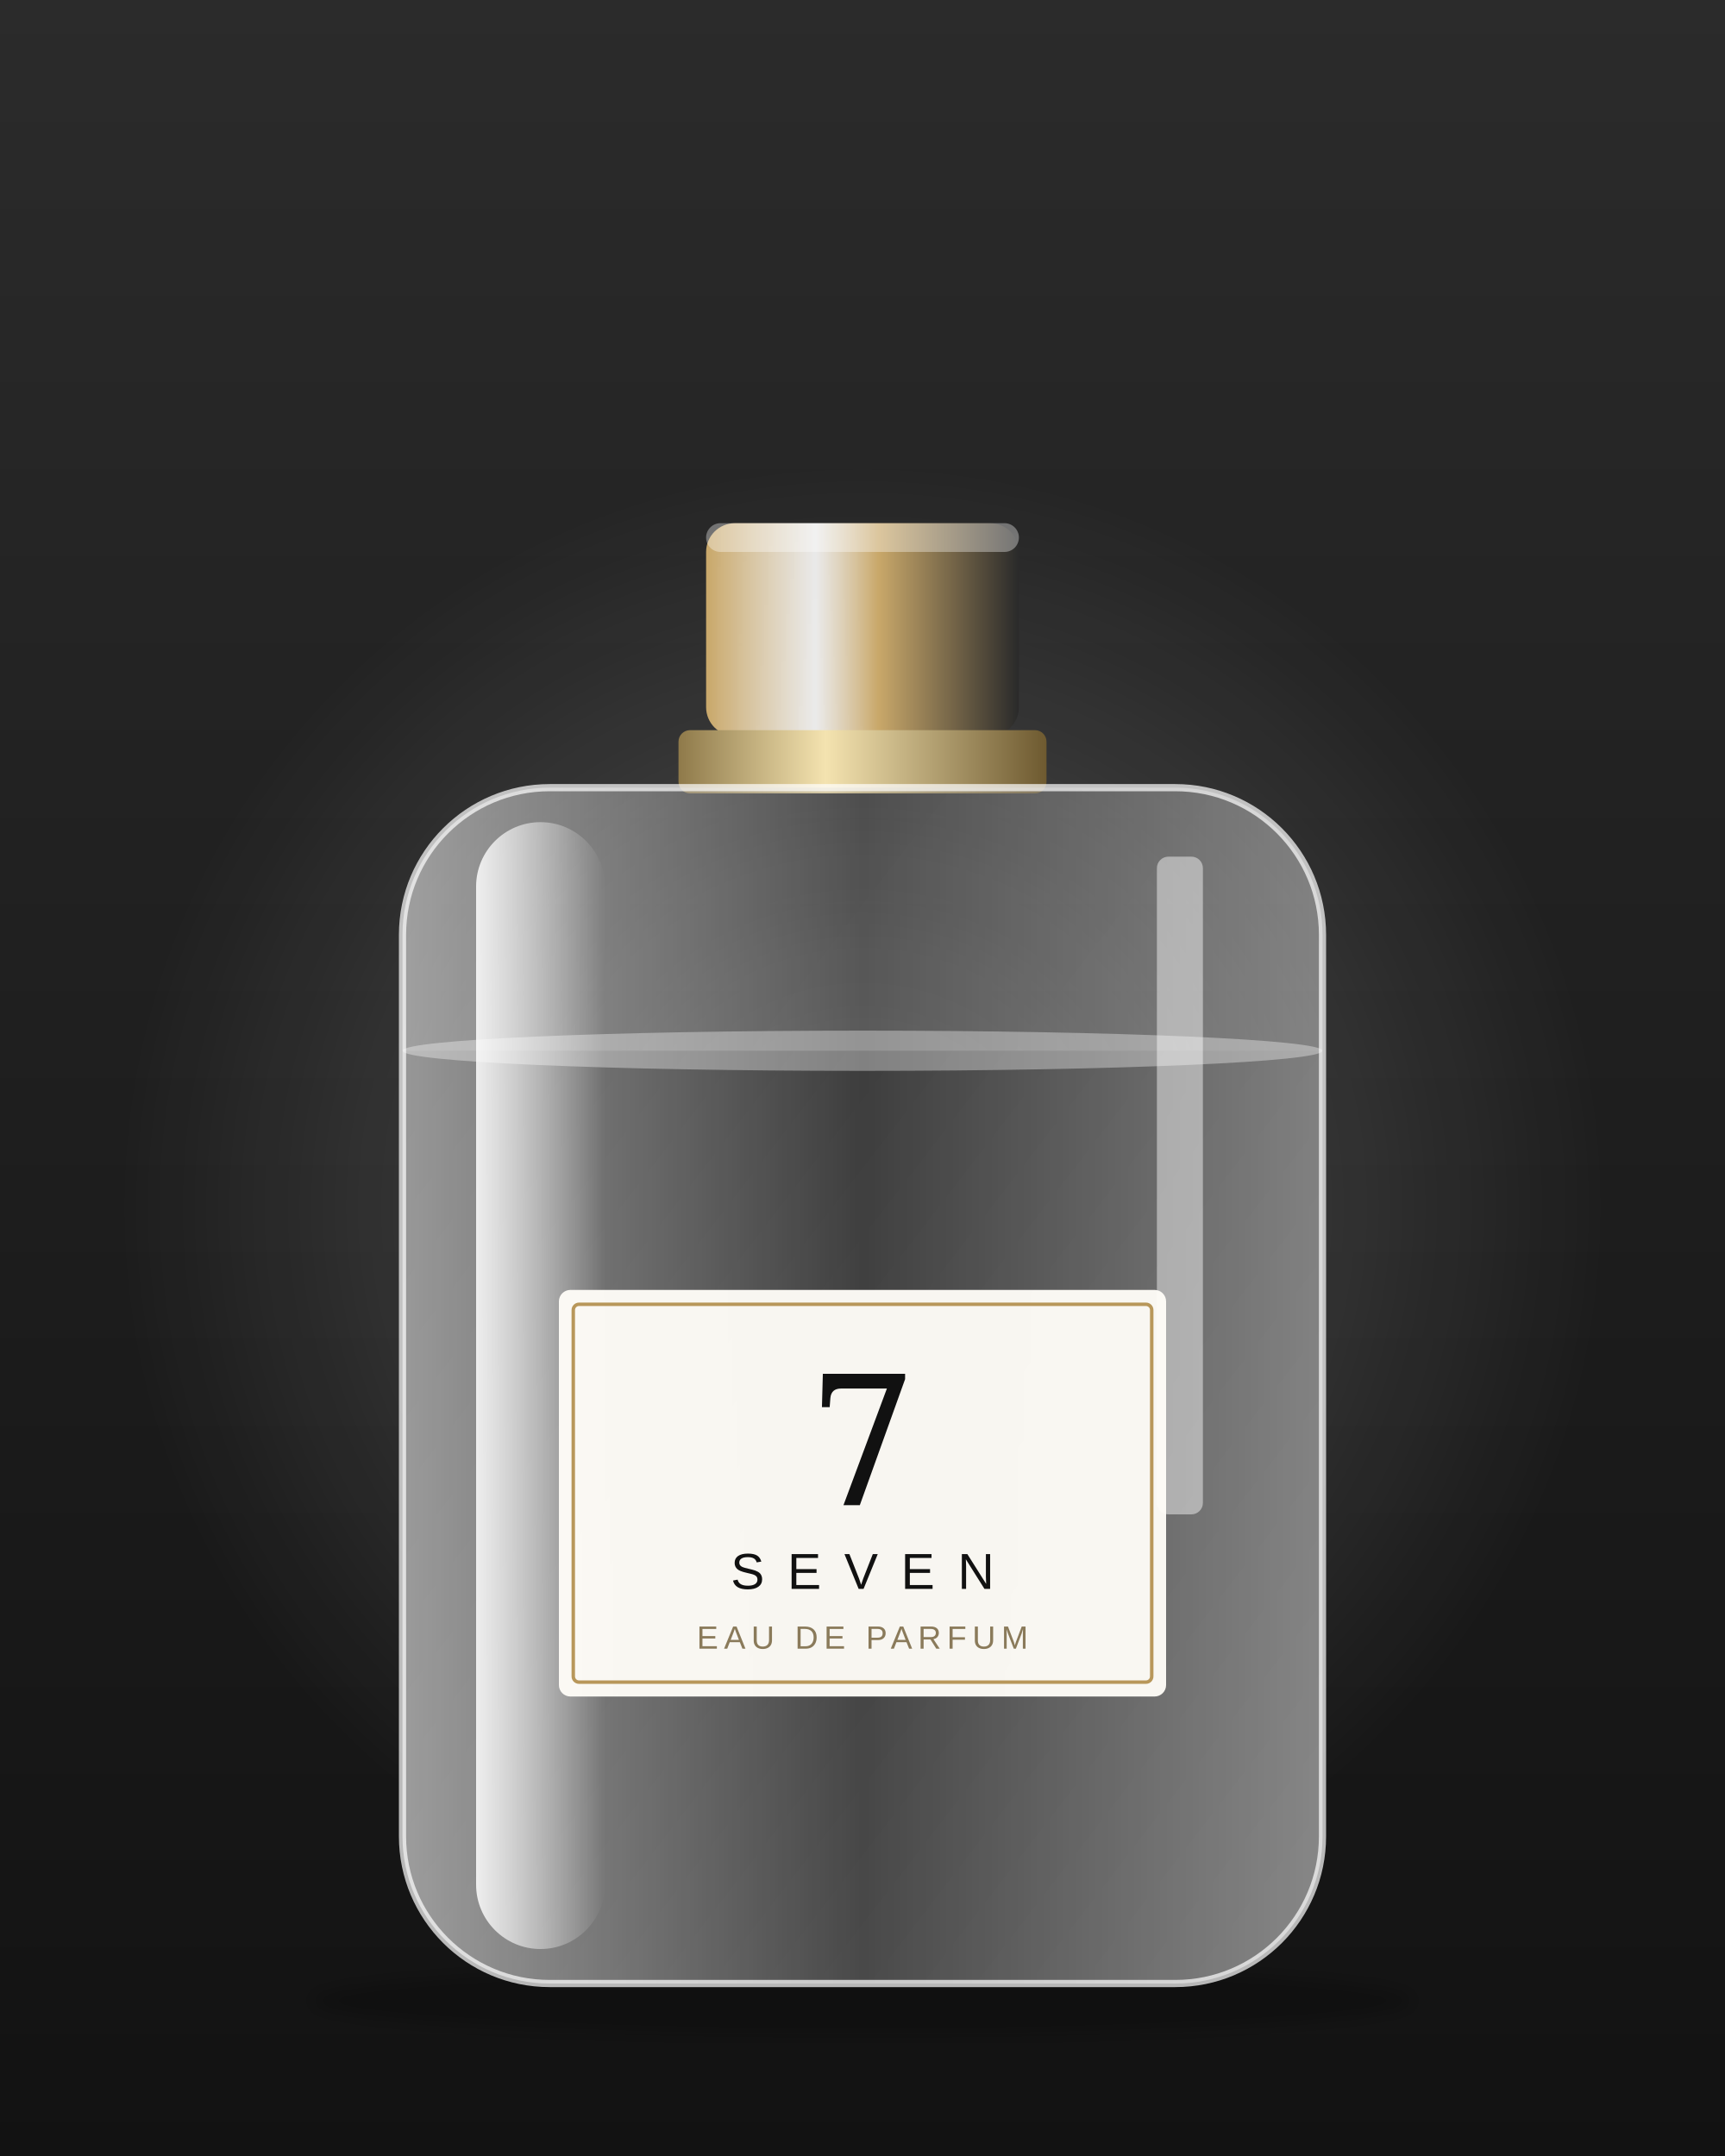
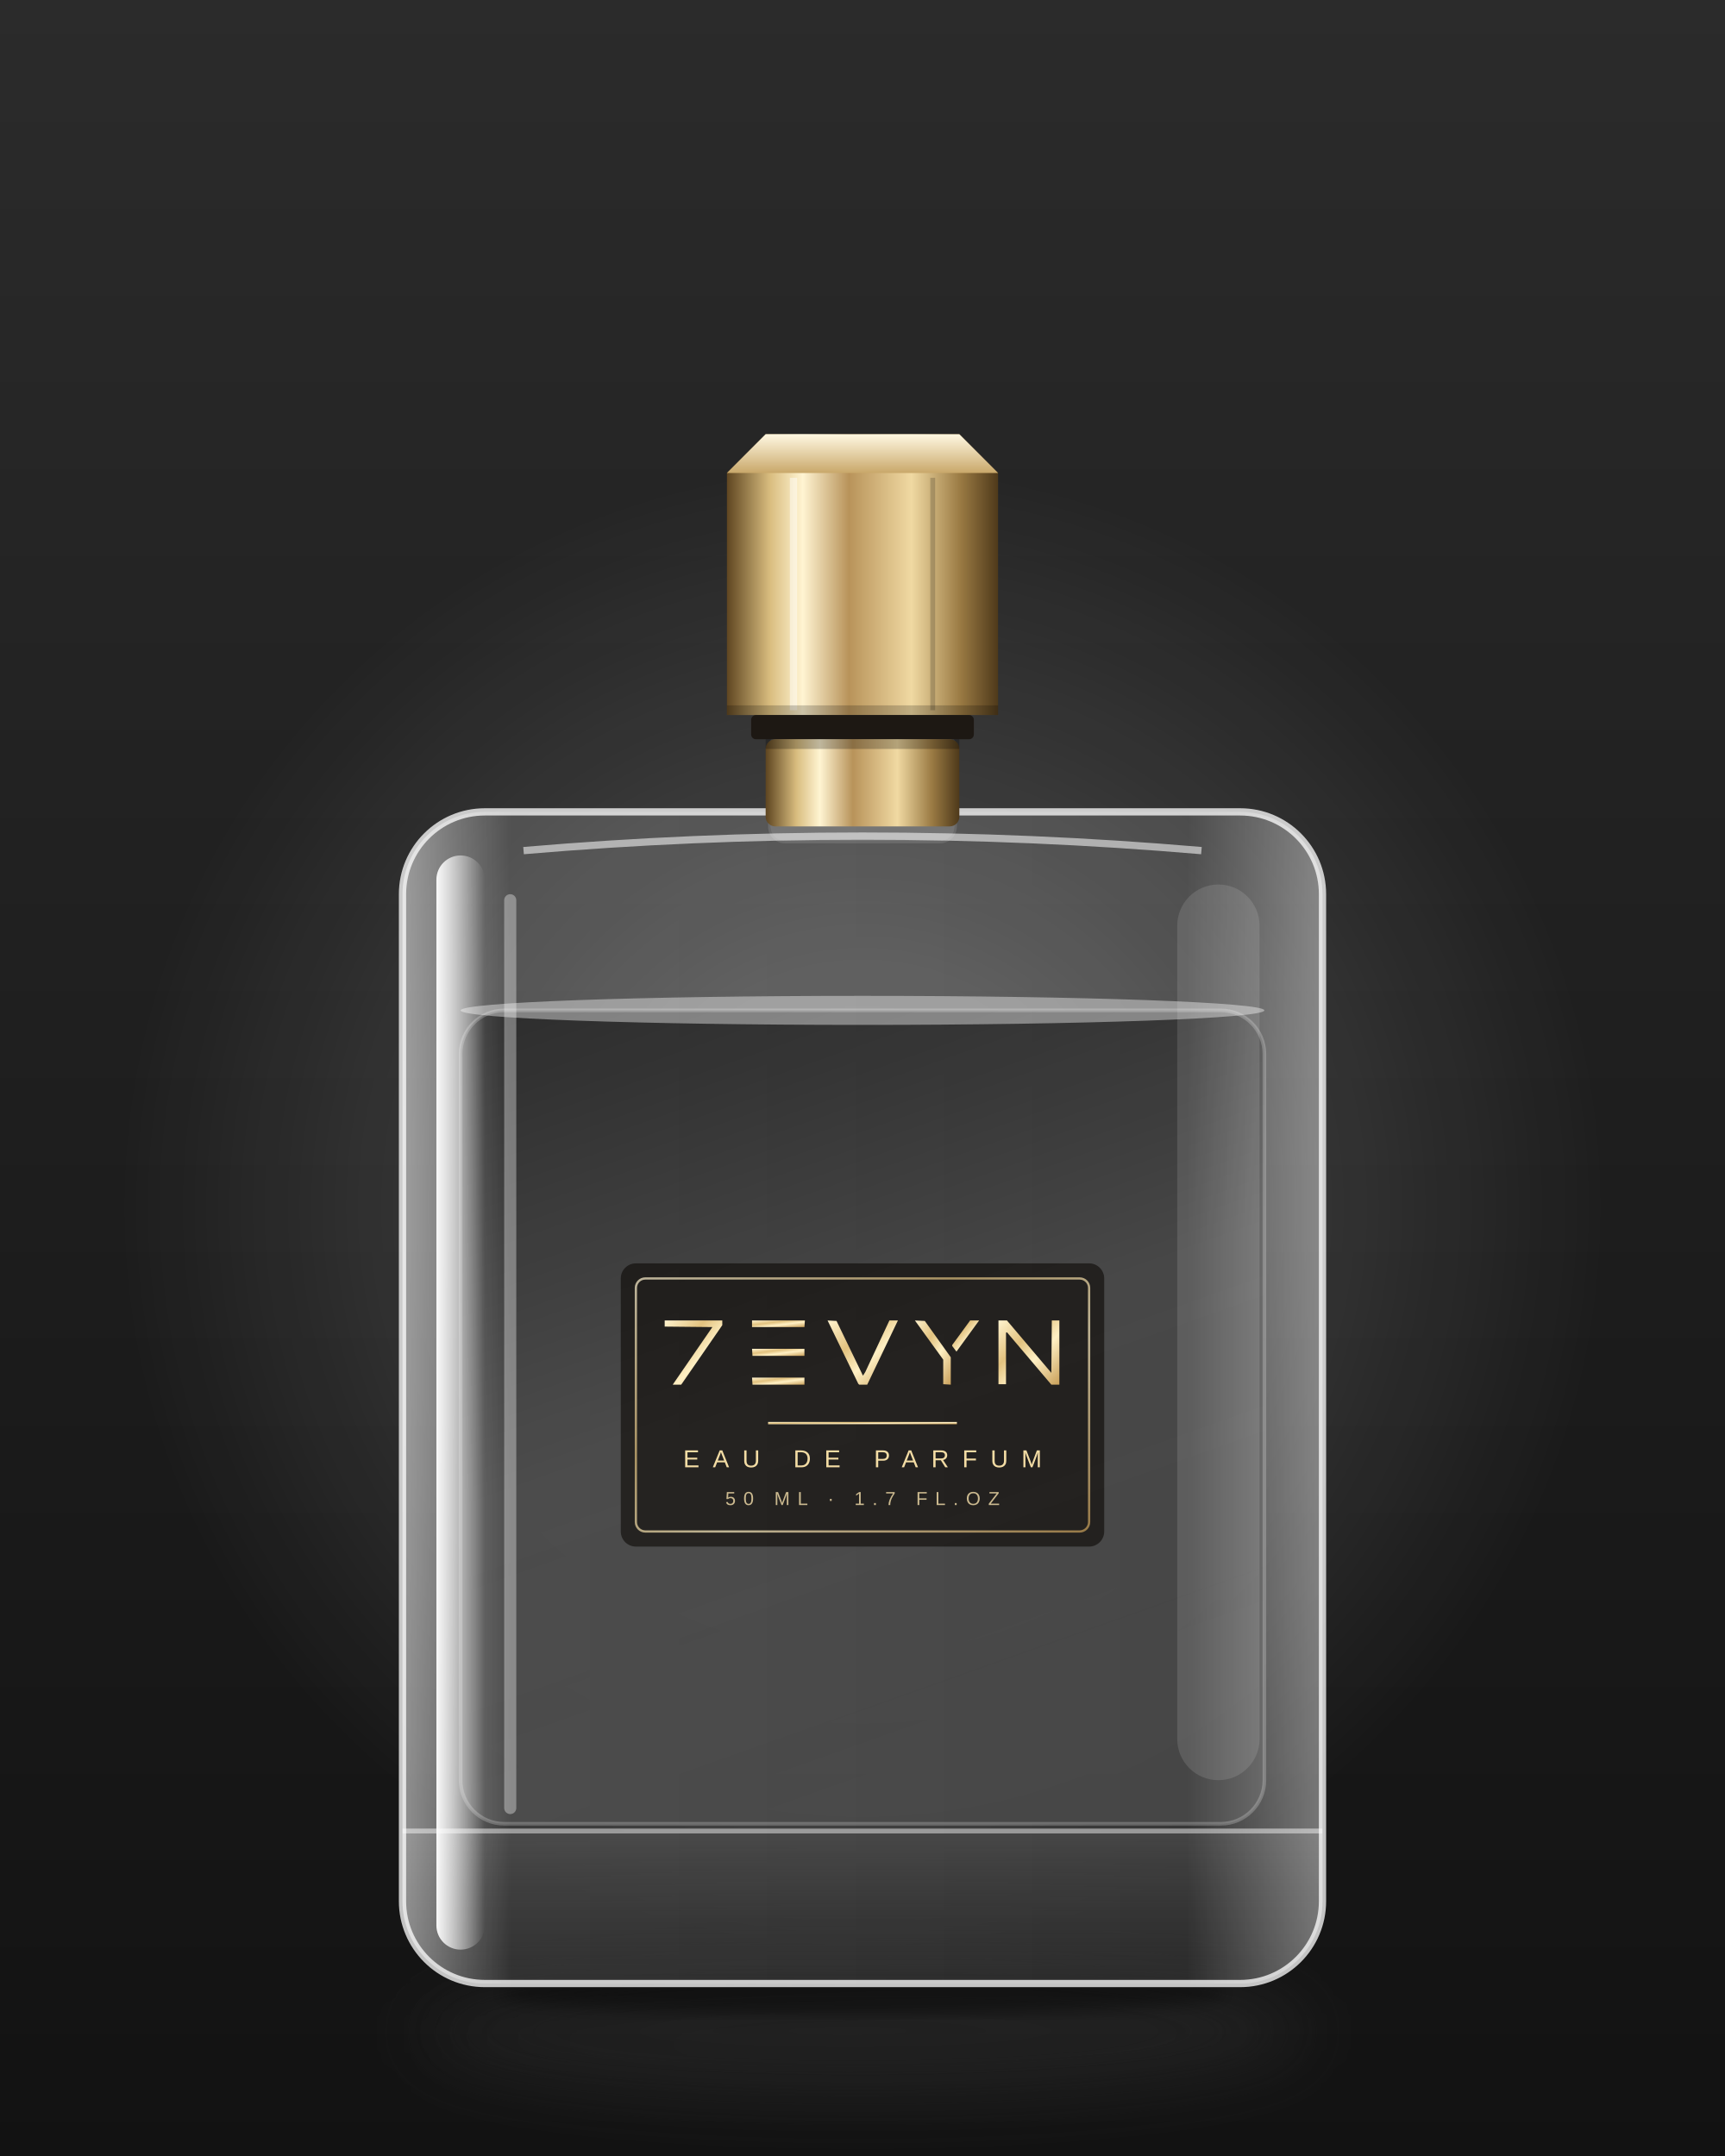
<svg xmlns="http://www.w3.org/2000/svg" viewBox="0 0 600 750">
  <defs>
    <linearGradient id="bg" x1="0" y1="0" x2="0" y2="1">
      <stop offset="0" stop-color="#2b2b2b" />
      <stop offset="1" stop-color="#121212" />
    </linearGradient>
    <radialGradient id="glow" cx="50%" cy="50%" r="50%">
      <stop offset="0" stop-color="#fff" stop-opacity="0.25" />
      <stop offset="1" stop-color="#fff" stop-opacity="0" />
    </radialGradient>
    <linearGradient id="box" x1="0" y1="0" x2="1" y2="1">
      <stop offset="0" stop-color="#2b2b2b" />
      <stop offset="1" stop-color="#0d0d0d" />
    </linearGradient>
-     <linearGradient id="glass" x1="0" y1="0" x2="1" y2="0">
-       <stop offset="0" stop-color="#fff" stop-opacity="0.55" />
-       <stop offset="0.5" stop-color="#fff" stop-opacity="0.12" />
-       <stop offset="1" stop-color="#fff" stop-opacity="0.4" />
+     <linearGradient id="fl-liquid" x1="0" y1="0" x2="0.35" y2="1">
+       <stop offset="0" stop-color="#1a1a1a" />
+       <stop offset="0.55" stop-color="#3d3d3d" />
+       <stop offset="1" stop-color="#3d3d3d" stop-opacity="0.95" />
    </linearGradient>
-     <linearGradient id="liquid" x1="0" y1="0" x2="1" y2="1">
-       <stop offset="0" stop-color="#1a1a1a" />
-       <stop offset="1" stop-color="#3d3d3d" />
+     <linearGradient id="fl-base" x1="0" y1="0" x2="0" y2="1">
+       <stop offset="0" stop-color="#3d3d3d" stop-opacity="0.95" />
+       <stop offset="1" stop-color="#1a1a1a" stop-opacity="0.6" />
    </linearGradient>
-     <linearGradient id="cap" x1="0" y1="0" x2="1" y2="0">
-       <stop offset="0" stop-color="#c9a86a" />
-       <stop offset="0.35" stop-color="#ffffff" stop-opacity="0.9" />
-       <stop offset="0.55" stop-color="#c9a86a" />
-       <stop offset="1" stop-color="#2a2a2a" />
+     <linearGradient id="fl-glass" x1="0" y1="0" x2="1" y2="0">
+       <stop offset="0" stop-color="#fff" stop-opacity="0.5" />
+       <stop offset="0.12" stop-color="#fff" stop-opacity="0.08" />
+       <stop offset="0.85" stop-color="#fff" stop-opacity="0.05" />
+       <stop offset="1" stop-color="#fff" stop-opacity="0.38" />
    </linearGradient>
-     <linearGradient id="collar" x1="0" y1="0" x2="1" y2="0">
-       <stop offset="0" stop-color="#8f7a4a" />
-       <stop offset="0.4" stop-color="#f4e3b0" />
-       <stop offset="1" stop-color="#6e5a30" />
+     <linearGradient id="fl-shine" x1="0" y1="0" x2="1" y2="0">
+       <stop offset="0" stop-color="#fff" stop-opacity="0.95" />
+       <stop offset="1" stop-color="#fff" stop-opacity="0" />
+     </linearGradient>
+     <linearGradient id="fl-foil" x1="0" y1="0" x2="1" y2="1">
+       <stop offset="0" stop-color="#fff3cf" />
+       <stop offset="0.35" stop-color="#e2c27f" />
+       <stop offset="0.6" stop-color="#fff0c4" />
+       <stop offset="1" stop-color="#c9a05a" />
+     </linearGradient>
+     <linearGradient id="cap-gold" x1="0" y1="0" x2="1" y2="0">
+       <stop offset="0" stop-color="#5e4520" />
+       <stop offset="0.16" stop-color="#d9bd7f" />
+       <stop offset="0.28" stop-color="#fff4d2" />
+       <stop offset="0.45" stop-color="#b8935a" />
+       <stop offset="0.68" stop-color="#f0d9a2" />
+       <stop offset="0.86" stop-color="#9a7a43" />
+       <stop offset="1" stop-color="#4e391a" />
+     </linearGradient>
+     <linearGradient id="cap-top" x1="0" y1="0" x2="0" y2="1">
+       <stop offset="0" stop-color="#fff8e2" />
+       <stop offset="1" stop-color="#c9a86a" />
    </linearGradient>
    <linearGradient id="shine" x1="0" y1="0" x2="1" y2="0">
      <stop offset="0" stop-color="#fff" stop-opacity="0.85" />
      <stop offset="1" stop-color="#fff" stop-opacity="0" />
    </linearGradient>
    <linearGradient id="fade" x1="0" y1="0" x2="0" y2="1">
      <stop offset="0" stop-color="#fff" stop-opacity="0.35" />
      <stop offset="1" stop-color="#fff" stop-opacity="0" />
    </linearGradient>
+     <clipPath id="fl-body">
+       <rect x="10" y="36" width="380" height="484" rx="34" />
+     </clipPath>
    <filter id="soft">
      <feGaussianBlur stdDeviation="3" />
    </filter>
    <filter id="blur18">
      <feGaussianBlur stdDeviation="18" />
    </filter>
+     <filter id="fl-blur" x="-30%" y="-200%" width="160%" height="500%">
+       <feGaussianBlur stdDeviation="14" />
+     </filter>
  </defs>
  <rect width="600" height="750" fill="url(#bg)" />
  <circle cx="300" cy="420" r="260" fill="url(#glow)" />
-   <ellipse cx="300" cy="696" rx="192" ry="12" fill="#000" opacity="0.22" filter="url(#soft)" />
-   <rect x="245.6" y="182" width="108.8" height="74" rx="10" fill="url(#cap)" />
-   <rect x="245.6" y="182" width="108.8" height="10" rx="5" fill="#fff" opacity="0.35" />
-   <rect x="236" y="254" width="128" height="22" rx="4" fill="url(#collar)" />
-   <rect x="140" y="274" width="320" height="416" rx="51.2" fill="url(#liquid)" opacity="0.18" />
-   <clipPath id="body">
-     <rect x="140" y="274" width="320" height="416" rx="51.2" />
-   </clipPath>
-   <g clip-path="url(#body)">
-     <rect x="140" y="365.52" width="320" height="416" fill="url(#liquid)" />
-     <ellipse cx="300" cy="365.52" rx="160" ry="7" fill="#fff" opacity="0.35" />
-     <rect x="140" y="274" width="320" height="416" fill="url(#glass)" />
-     <rect x="165.6" y="286" width="44.8" height="392" rx="22.4" fill="url(#shine)" />
-     <rect x="402.4" y="298" width="16" height="228.8" rx="4" fill="#fff" opacity="0.45" />
+   <g transform="translate(131.58 252.11) scale(0.8421)">
+     <ellipse cx="200" cy="540" rx="185" ry="26" fill="url(#fl-liquid)" opacity="0.35" filter="url(#fl-blur)" />
+     <ellipse cx="200" cy="524" rx="150" ry="9" fill="#000" opacity="0.35" filter="url(#soft)" />
+     <rect x="162" y="4" width="76" height="44" rx="6" fill="#fff" opacity="0.18" stroke="#fff" stroke-opacity="0.6" stroke-width="2" />
+     <rect x="10" y="36" width="380" height="484" rx="34" fill="#fff" opacity="0.08" />
+     <g clip-path="url(#fl-body)">
+       <rect x="34" y="118" width="332" height="336" rx="18" fill="url(#fl-liquid)" />
+       <ellipse cx="200" cy="118" rx="166" ry="6" fill="#fff" opacity="0.4" />
+       <rect x="10" y="456" width="380" height="64" fill="url(#fl-base)" />
+       <rect x="10" y="456" width="380" height="2" fill="#fff" opacity="0.45" />
+       <rect x="10" y="36" width="380" height="484" fill="url(#fl-glass)" />
+       <rect x="24" y="54" width="20" height="452" rx="10" fill="url(#fl-shine)" />
+       <rect x="52" y="70" width="5" height="380" rx="2.5" fill="#fff" opacity="0.35" />
+       <rect x="330" y="66" width="34" height="370" rx="17" fill="#fff" opacity="0.12" />
+       <path d="M60 52 Q200 40 340 52" stroke="#fff" stroke-opacity="0.55" stroke-width="3" fill="none" />
+     </g>
+     <rect x="10" y="36" width="380" height="484" rx="34" fill="none" stroke="#fff" stroke-opacity="0.75" stroke-width="3" />
+     <rect x="34" y="118" width="332" height="336" rx="18" fill="none" stroke="#fff" stroke-opacity="0.22" stroke-width="1.5" />
+     <g transform="translate(200 281) scale(0.78) translate(-200 -281)">
+       <rect x="72" y="206" width="256" height="150" rx="8" fill="#0d0a07" opacity="0.62" />
+       <rect x="80" y="214" width="240" height="134" rx="5" fill="none" stroke="url(#fl-foil)" stroke-opacity="0.7" stroke-width="1.2" />
+       <g transform="translate(95 236) scale(0.25)" fill="url(#fl-foil)">
+         <path d="M 123 1 L 1 1 L 1 14 L 102 15 L 18 137 L 36 137 L 123 11 Z" />
+         <path d="M 186 1 L 186 15 L 297 15 L 298 1 Z" />
+         <path d="M 186 61 L 187 76 L 297 76 L 297 61 Z" />
+         <path d="M 186 122 L 187 137 L 297 137 L 297 122 Z" />
+         <path d="M 346 1 L 411 135 L 413 137 L 430 137 L 495 1 L 477 1 L 426 110 L 421 118 L 365 2 Z" />
+         <path d="M 531 1 L 591 84 L 591 136 L 607 137 L 607 79 L 552 2 Z" />
+         <path d="M 667 1 L 648 1 L 610 53 L 610 55 L 619 67 Z" />
+         <path d="M 708 1 L 708 136 L 724 136 L 724 27 L 726 26 L 820 137 L 837 137 L 837 1 L 821 1 L 820 112 L 726 1 Z" />
+       </g>
+       <rect x="150" y="290" width="100" height="1.2" fill="url(#fl-foil)" />
+       <text x="200" y="314" text-anchor="middle" font-size="13" letter-spacing="7" fill="#f3dca4" font-family="Jost, Arial, sans-serif">EAU DE PARFUM</text>
+       <text x="200" y="334" text-anchor="middle" font-size="10" letter-spacing="4" fill="#e8d3a2" opacity="0.85" font-family="Jost, Arial, sans-serif">50 ML · 1.7 FL.OZ</text>
+     </g>
+     <g transform="translate(100 -126)">
+       <path d="M44 22 L60 6 H140 L156 22 V122 H44 Z" fill="url(#cap-gold)" />
+       <path d="M60 6 H140 L156 22 H44 Z" fill="url(#cap-top)" />
+       <rect x="70" y="24" width="3" height="96" fill="#fff" opacity="0.45" />
+       <rect x="128" y="24" width="2" height="96" fill="#000" opacity="0.18" />
+       <rect x="44" y="118" width="112" height="4" fill="#000" opacity="0.2" />
+       <rect x="54" y="122" width="92" height="10" rx="2" fill="#1d1813" />
+       <rect x="60" y="132" width="80" height="36" rx="4" fill="url(#cap-gold)" />
+       <rect x="60" y="132" width="80" height="4" fill="#000" opacity="0.25" />
+     </g>
  </g>
-   <rect x="140" y="274" width="320" height="416" rx="51.2" fill="none" stroke="#fff" stroke-opacity="0.7" stroke-width="2.5" />
-   <rect x="194.4" y="448.72" width="211.2" height="141.44" rx="4" fill="#fffdf8" opacity="0.96" />
-   <rect x="199.4" y="453.72" width="201.2" height="131.44" rx="2" fill="none" stroke="#b8975a" stroke-width="1.2" />
-   <text x="300" y="523.6" font-family="Georgia, serif" font-size="64" text-anchor="middle" fill="#111">7</text>
-   <text x="300" y="552.72" font-family="Arial, sans-serif" font-size="17.6" letter-spacing="8" text-anchor="middle" fill="#111">SEVEN</text>
-   <text x="300" y="573.52" font-family="Arial, sans-serif" font-size="11.2" letter-spacing="2" text-anchor="middle" fill="#8a7a5a">EAU DE PARFUM</text>
</svg>
